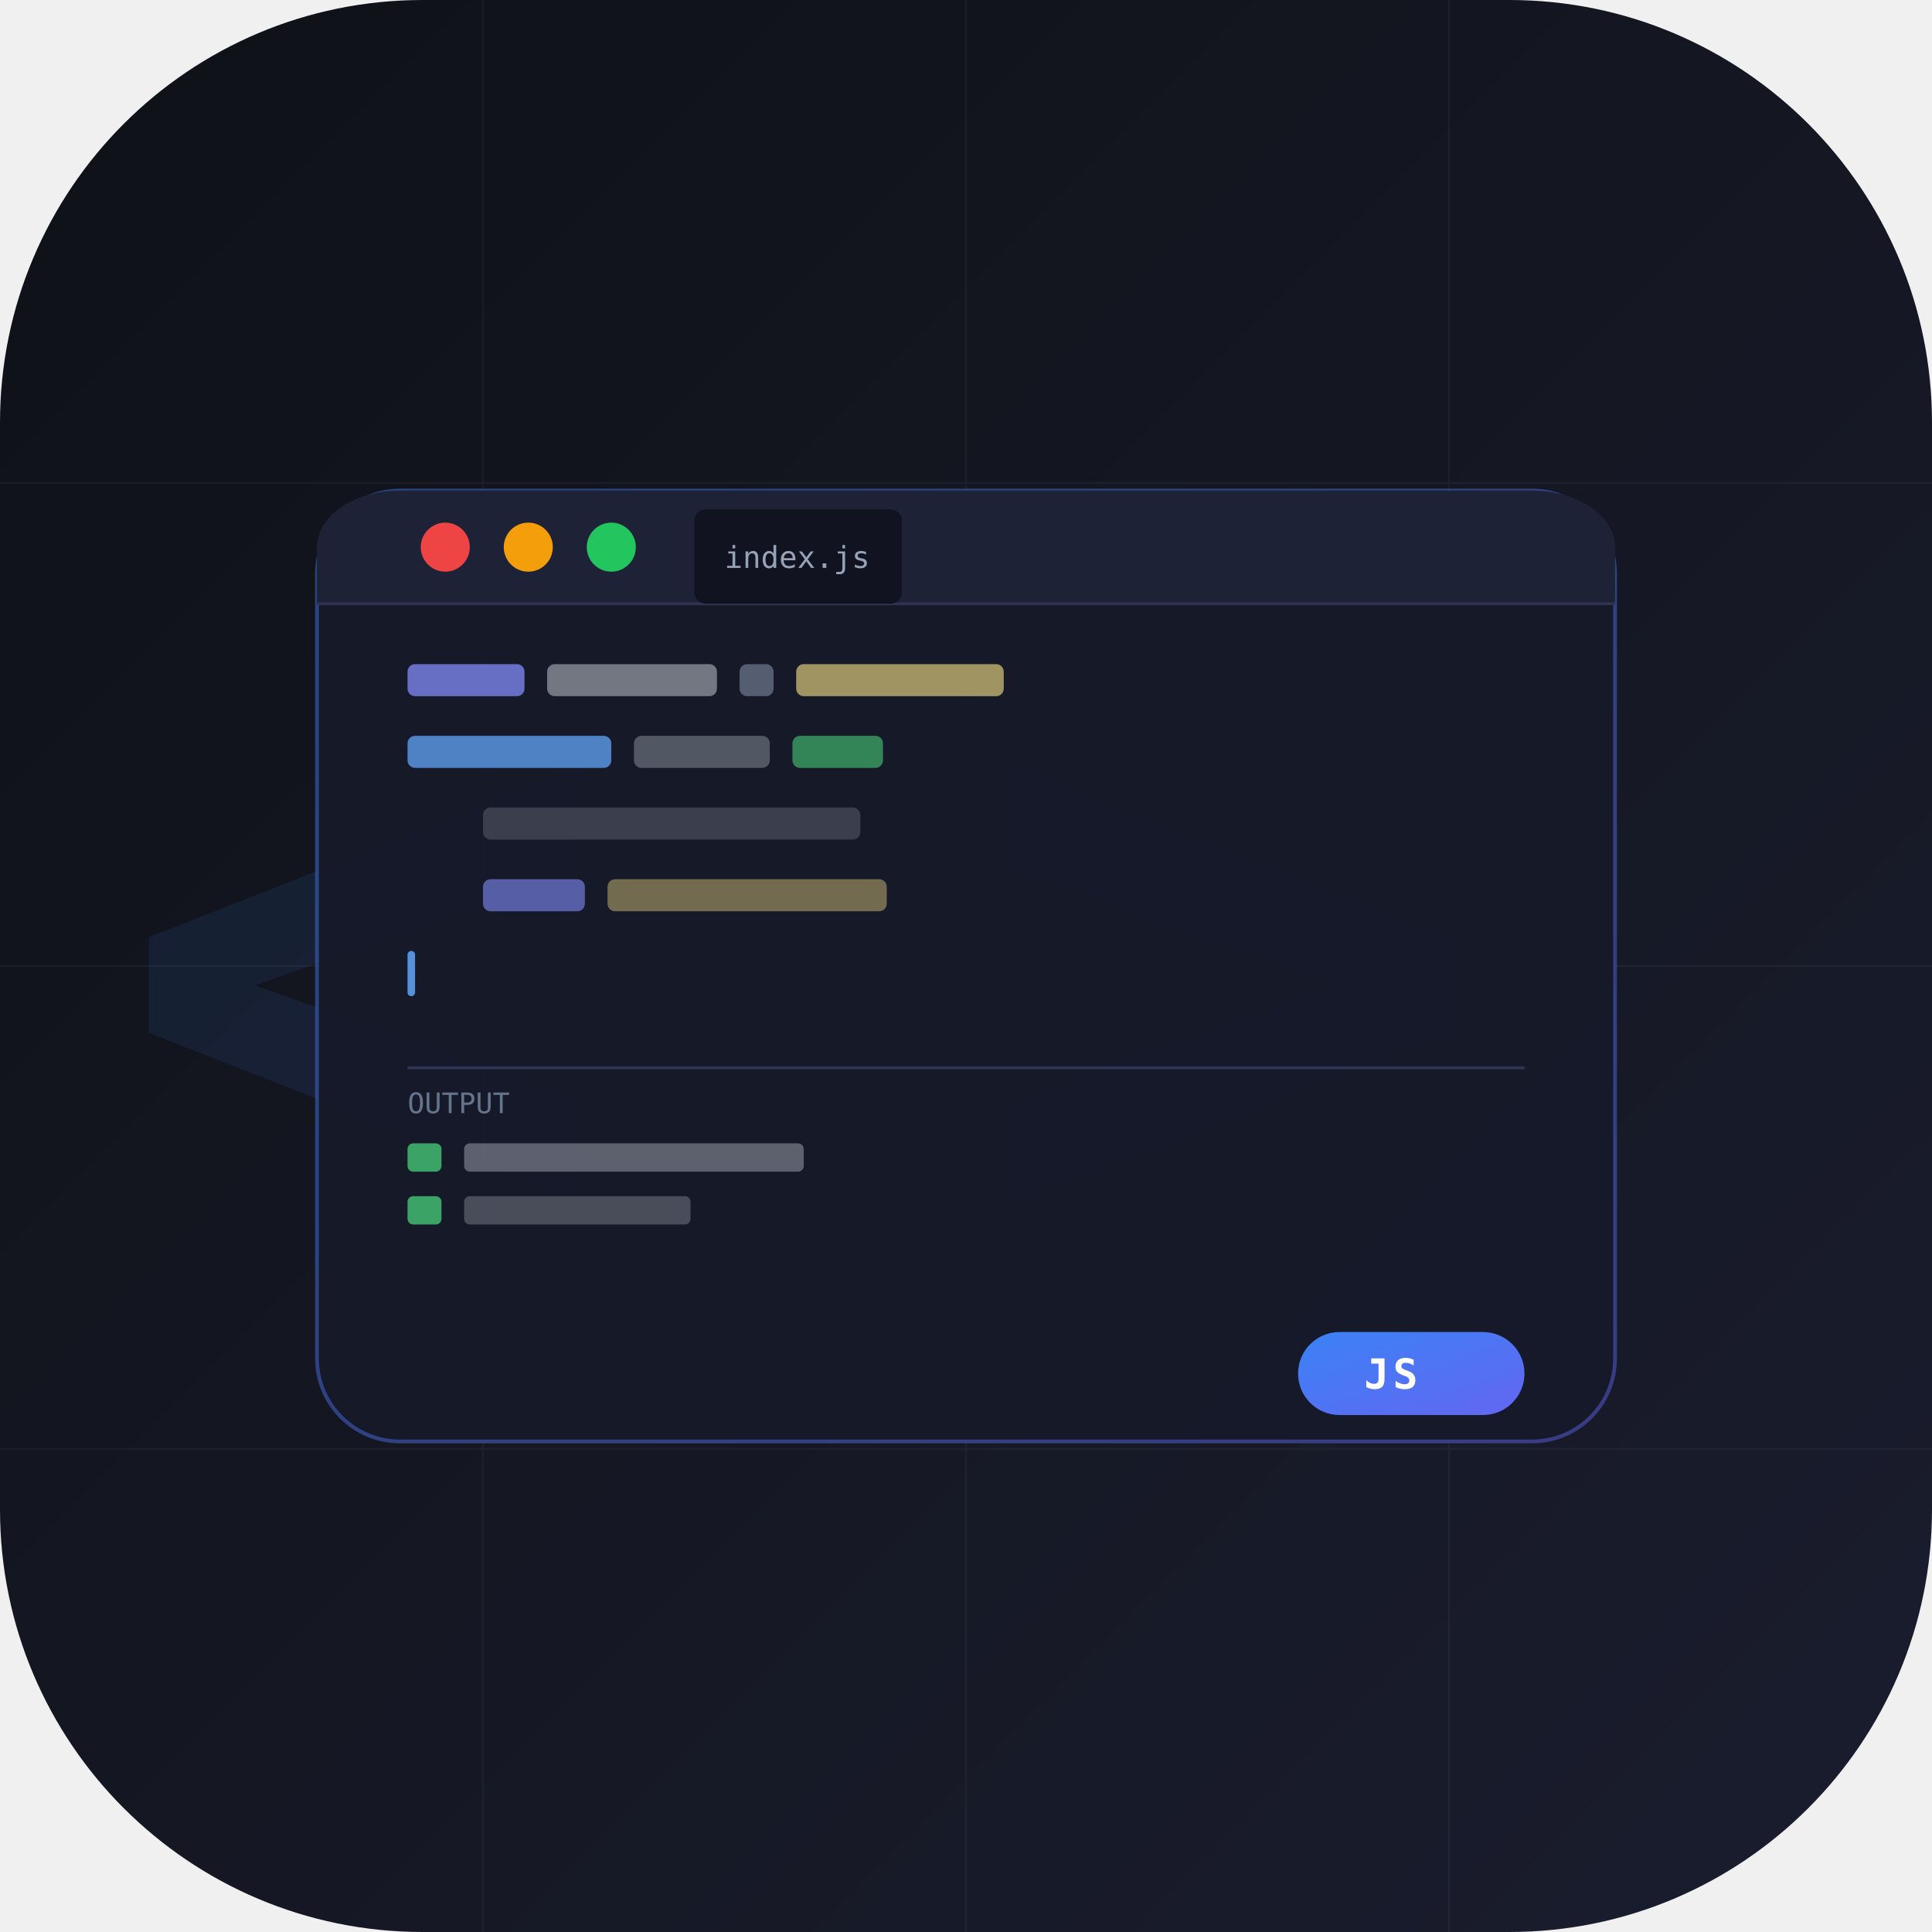
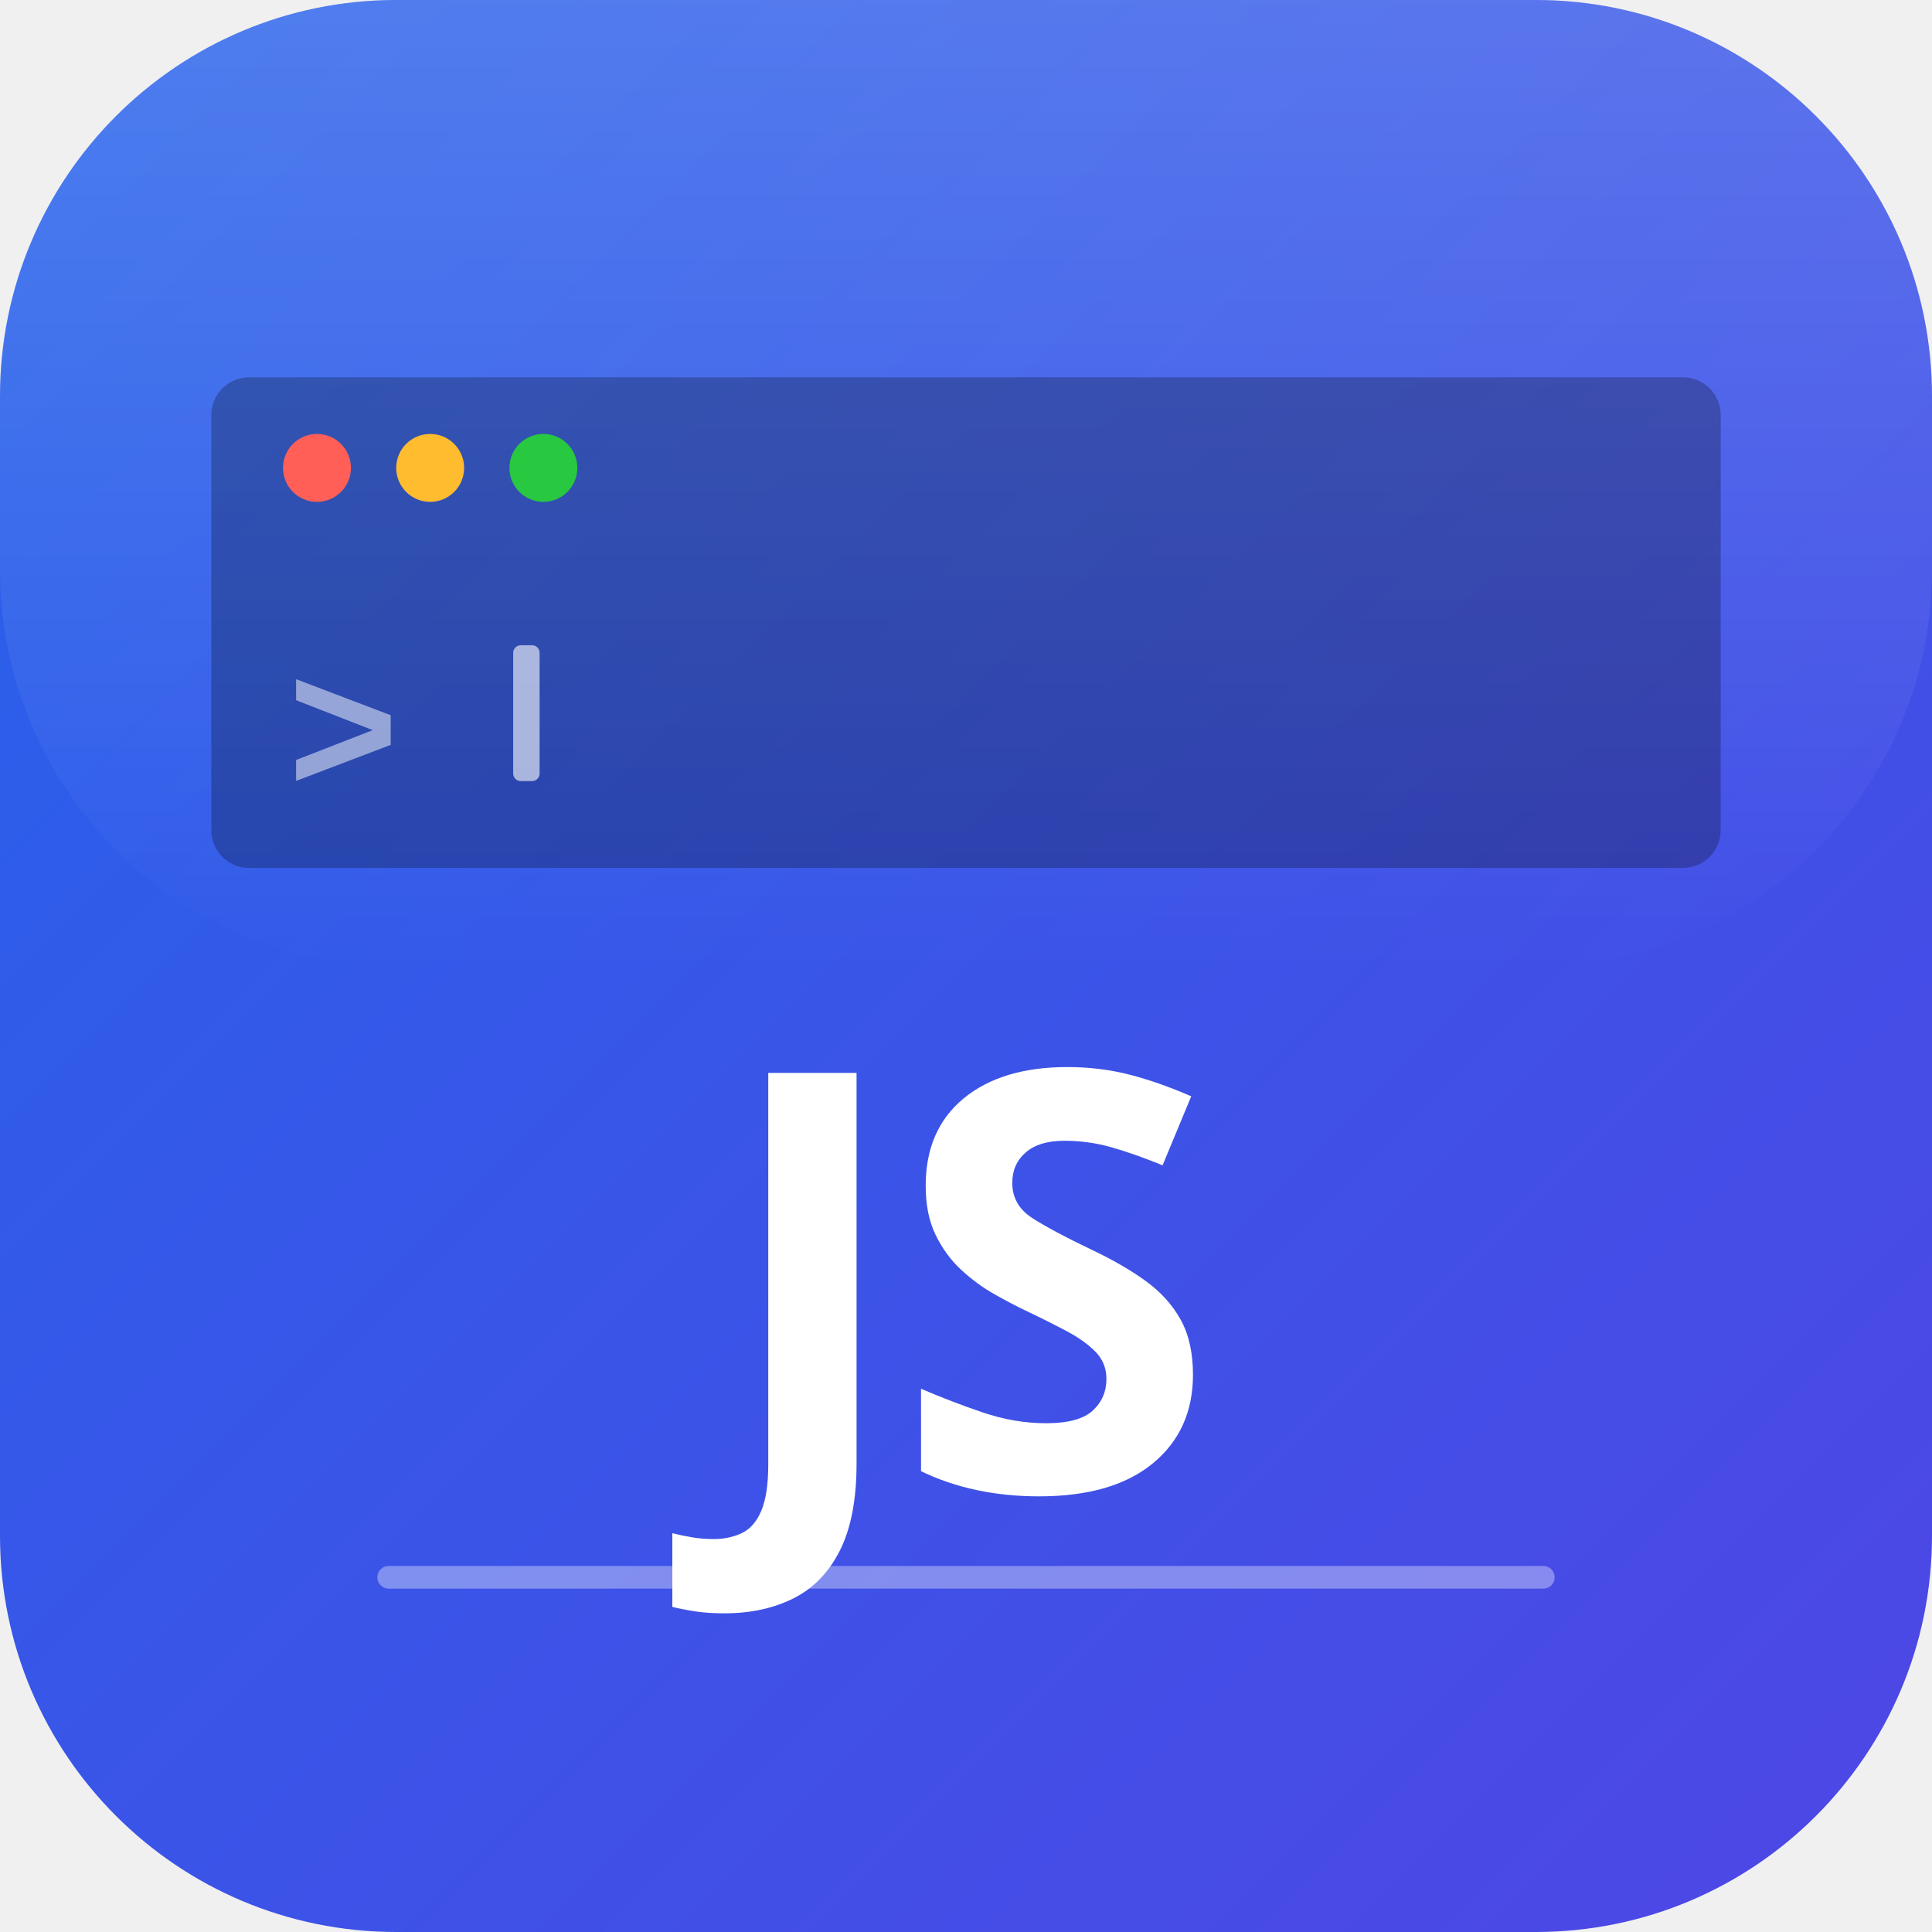
<svg xmlns="http://www.w3.org/2000/svg" viewBox="0 0 1024 1024" width="1024" height="1024">
  <defs>
    <linearGradient id="bg" x1="0%" y1="0%" x2="100%" y2="100%">
-       <stop offset="0%" style="stop-color:#0f1117" />
-       <stop offset="100%" style="stop-color:#1a1d2e" />
+       <stop offset="0%" style="stop-color:#2563eb" />
+       <stop offset="100%" style="stop-color:#4f46e5" />
    </linearGradient>
-     <linearGradient id="accent" x1="0%" y1="0%" x2="100%" y2="100%">
-       <stop offset="0%" style="stop-color:#3b82f6" />
-       <stop offset="100%" style="stop-color:#6366f1" />
-     </linearGradient>
-     <linearGradient id="highlight" x1="0%" y1="0%" x2="100%" y2="100%">
-       <stop offset="0%" style="stop-color:#60a5fa" />
-       <stop offset="100%" style="stop-color:#818cf8" />
+     <linearGradient id="shine" x1="0%" y1="0%" x2="0%" y2="100%">
+       <stop offset="0%" style="stop-color:rgba(255,255,255,0.18)" />
+       <stop offset="100%" style="stop-color:rgba(255,255,255,0)" />
    </linearGradient>
  </defs>
-   <rect width="1024" height="1024" rx="224" ry="224" fill="url(#bg)" />
-   <g opacity="0.04" stroke="#ffffff" stroke-width="1">
-     <line x1="0" y1="256" x2="1024" y2="256" />
-     <line x1="0" y1="512" x2="1024" y2="512" />
-     <line x1="0" y1="768" x2="1024" y2="768" />
-     <line x1="256" y1="0" x2="256" y2="1024" />
-     <line x1="512" y1="0" x2="512" y2="1024" />
-     <line x1="768" y1="0" x2="768" y2="1024" />
-   </g>
-   <text x="60" y="660" font-family="monospace" font-size="440" font-weight="700" fill="#3b82f6" opacity="0.1">&lt;</text>
-   <text x="520" y="660" font-family="monospace" font-size="440" font-weight="700" fill="#6366f1" opacity="0.1">&gt;</text>
-   <rect x="168" y="260" width="688" height="504" rx="44" ry="44" fill="#161929" opacity="0.96" />
-   <rect x="168" y="260" width="688" height="504" rx="44" ry="44" fill="none" stroke="url(#accent)" stroke-width="2" opacity="0.45" />
-   <rect x="168" y="260" width="688" height="60" rx="44" ry="44" fill="#1e2236" />
-   <rect x="168" y="290" width="688" height="30" fill="#1e2236" />
-   <line x1="168" y1="320" x2="856" y2="320" stroke="#2e3452" stroke-width="1.5" />
-   <circle cx="236" cy="290" r="13" fill="#ef4444" />
-   <circle cx="280" cy="290" r="13" fill="#f59e0b" />
-   <circle cx="324" cy="290" r="13" fill="#22c55e" />
-   <rect x="368" y="270" width="110" height="50" rx="6" fill="#111320" />
-   <text x="384" y="301" font-family="monospace" font-size="16" fill="#94a3b8">index.js</text>
-   <rect x="216" y="352" width="62" height="17" rx="4" fill="#818cf8" opacity="0.75" />
-   <rect x="290" y="352" width="90" height="17" rx="4" fill="#e2e8f0" opacity="0.45" />
-   <rect x="392" y="352" width="18" height="17" rx="4" fill="#94a3b8" opacity="0.5" />
-   <rect x="422" y="352" width="110" height="17" rx="4" fill="#fde68a" opacity="0.6" />
-   <rect x="216" y="390" width="108" height="17" rx="4" fill="#60a5fa" opacity="0.75" />
-   <rect x="336" y="390" width="72" height="17" rx="4" fill="#e2e8f0" opacity="0.3" />
-   <rect x="420" y="390" width="48" height="17" rx="4" fill="#4ade80" opacity="0.55" />
-   <rect x="256" y="428" width="200" height="17" rx="4" fill="#e2e8f0" opacity="0.18" />
-   <rect x="256" y="466" width="54" height="17" rx="4" fill="#818cf8" opacity="0.6" />
-   <rect x="322" y="466" width="148" height="17" rx="4" fill="#fde68a" opacity="0.4" />
-   <rect x="216" y="504" width="4" height="24" rx="2" fill="#60a5fa" opacity="0.85" />
-   <line x1="216" y1="566" x2="808" y2="566" stroke="#2e3452" stroke-width="1.5" />
-   <text x="216" y="590" font-family="monospace" font-size="15" fill="#64748b">OUTPUT</text>
-   <rect x="216" y="606" width="18" height="15" rx="3" fill="#4ade80" opacity="0.7" />
-   <rect x="246" y="606" width="180" height="15" rx="3" fill="#e2e8f0" opacity="0.35" />
-   <rect x="216" y="634" width="18" height="15" rx="3" fill="#4ade80" opacity="0.7" />
-   <rect x="246" y="634" width="120" height="15" rx="3" fill="#e2e8f0" opacity="0.25" />
-   <rect x="688" y="706" width="120" height="44" rx="22" fill="url(#accent)" />
-   <text x="723" y="736" font-family="'Arial Black', monospace" font-size="22" font-weight="900" fill="#ffffff" letter-spacing="2">JS</text>
+   <rect width="1024" height="1024" rx="210" ry="210" fill="url(#bg)" />
+   <rect width="1024" height="512" rx="210" ry="210" fill="url(#shine)" />
+   <rect x="112" y="200" width="800" height="260" rx="20" fill="rgba(0,0,0,0.25)" />
+   <circle cx="168" cy="248" r="18" fill="#ff5f57" />
+   <circle cx="228" cy="248" r="18" fill="#febc2e" />
+   <circle cx="288" cy="248" r="18" fill="#28c840" />
+   <text x="152" y="420" font-family="'Courier New', Courier, monospace" font-size="100" font-weight="700" fill="rgba(255,255,255,0.5)">&gt;</text>
+   <rect x="272" y="342" width="14" height="72" rx="4" fill="rgba(255,255,255,0.6)" />
+   <text x="512" y="790" font-family="'Arial Black', 'Impact', sans-serif" font-size="310" font-weight="900" fill="white" text-anchor="middle" letter-spacing="-8">JS</text>
+   <rect x="200" y="830" width="624" height="12" rx="6" fill="rgba(255,255,255,0.35)" />
</svg>
